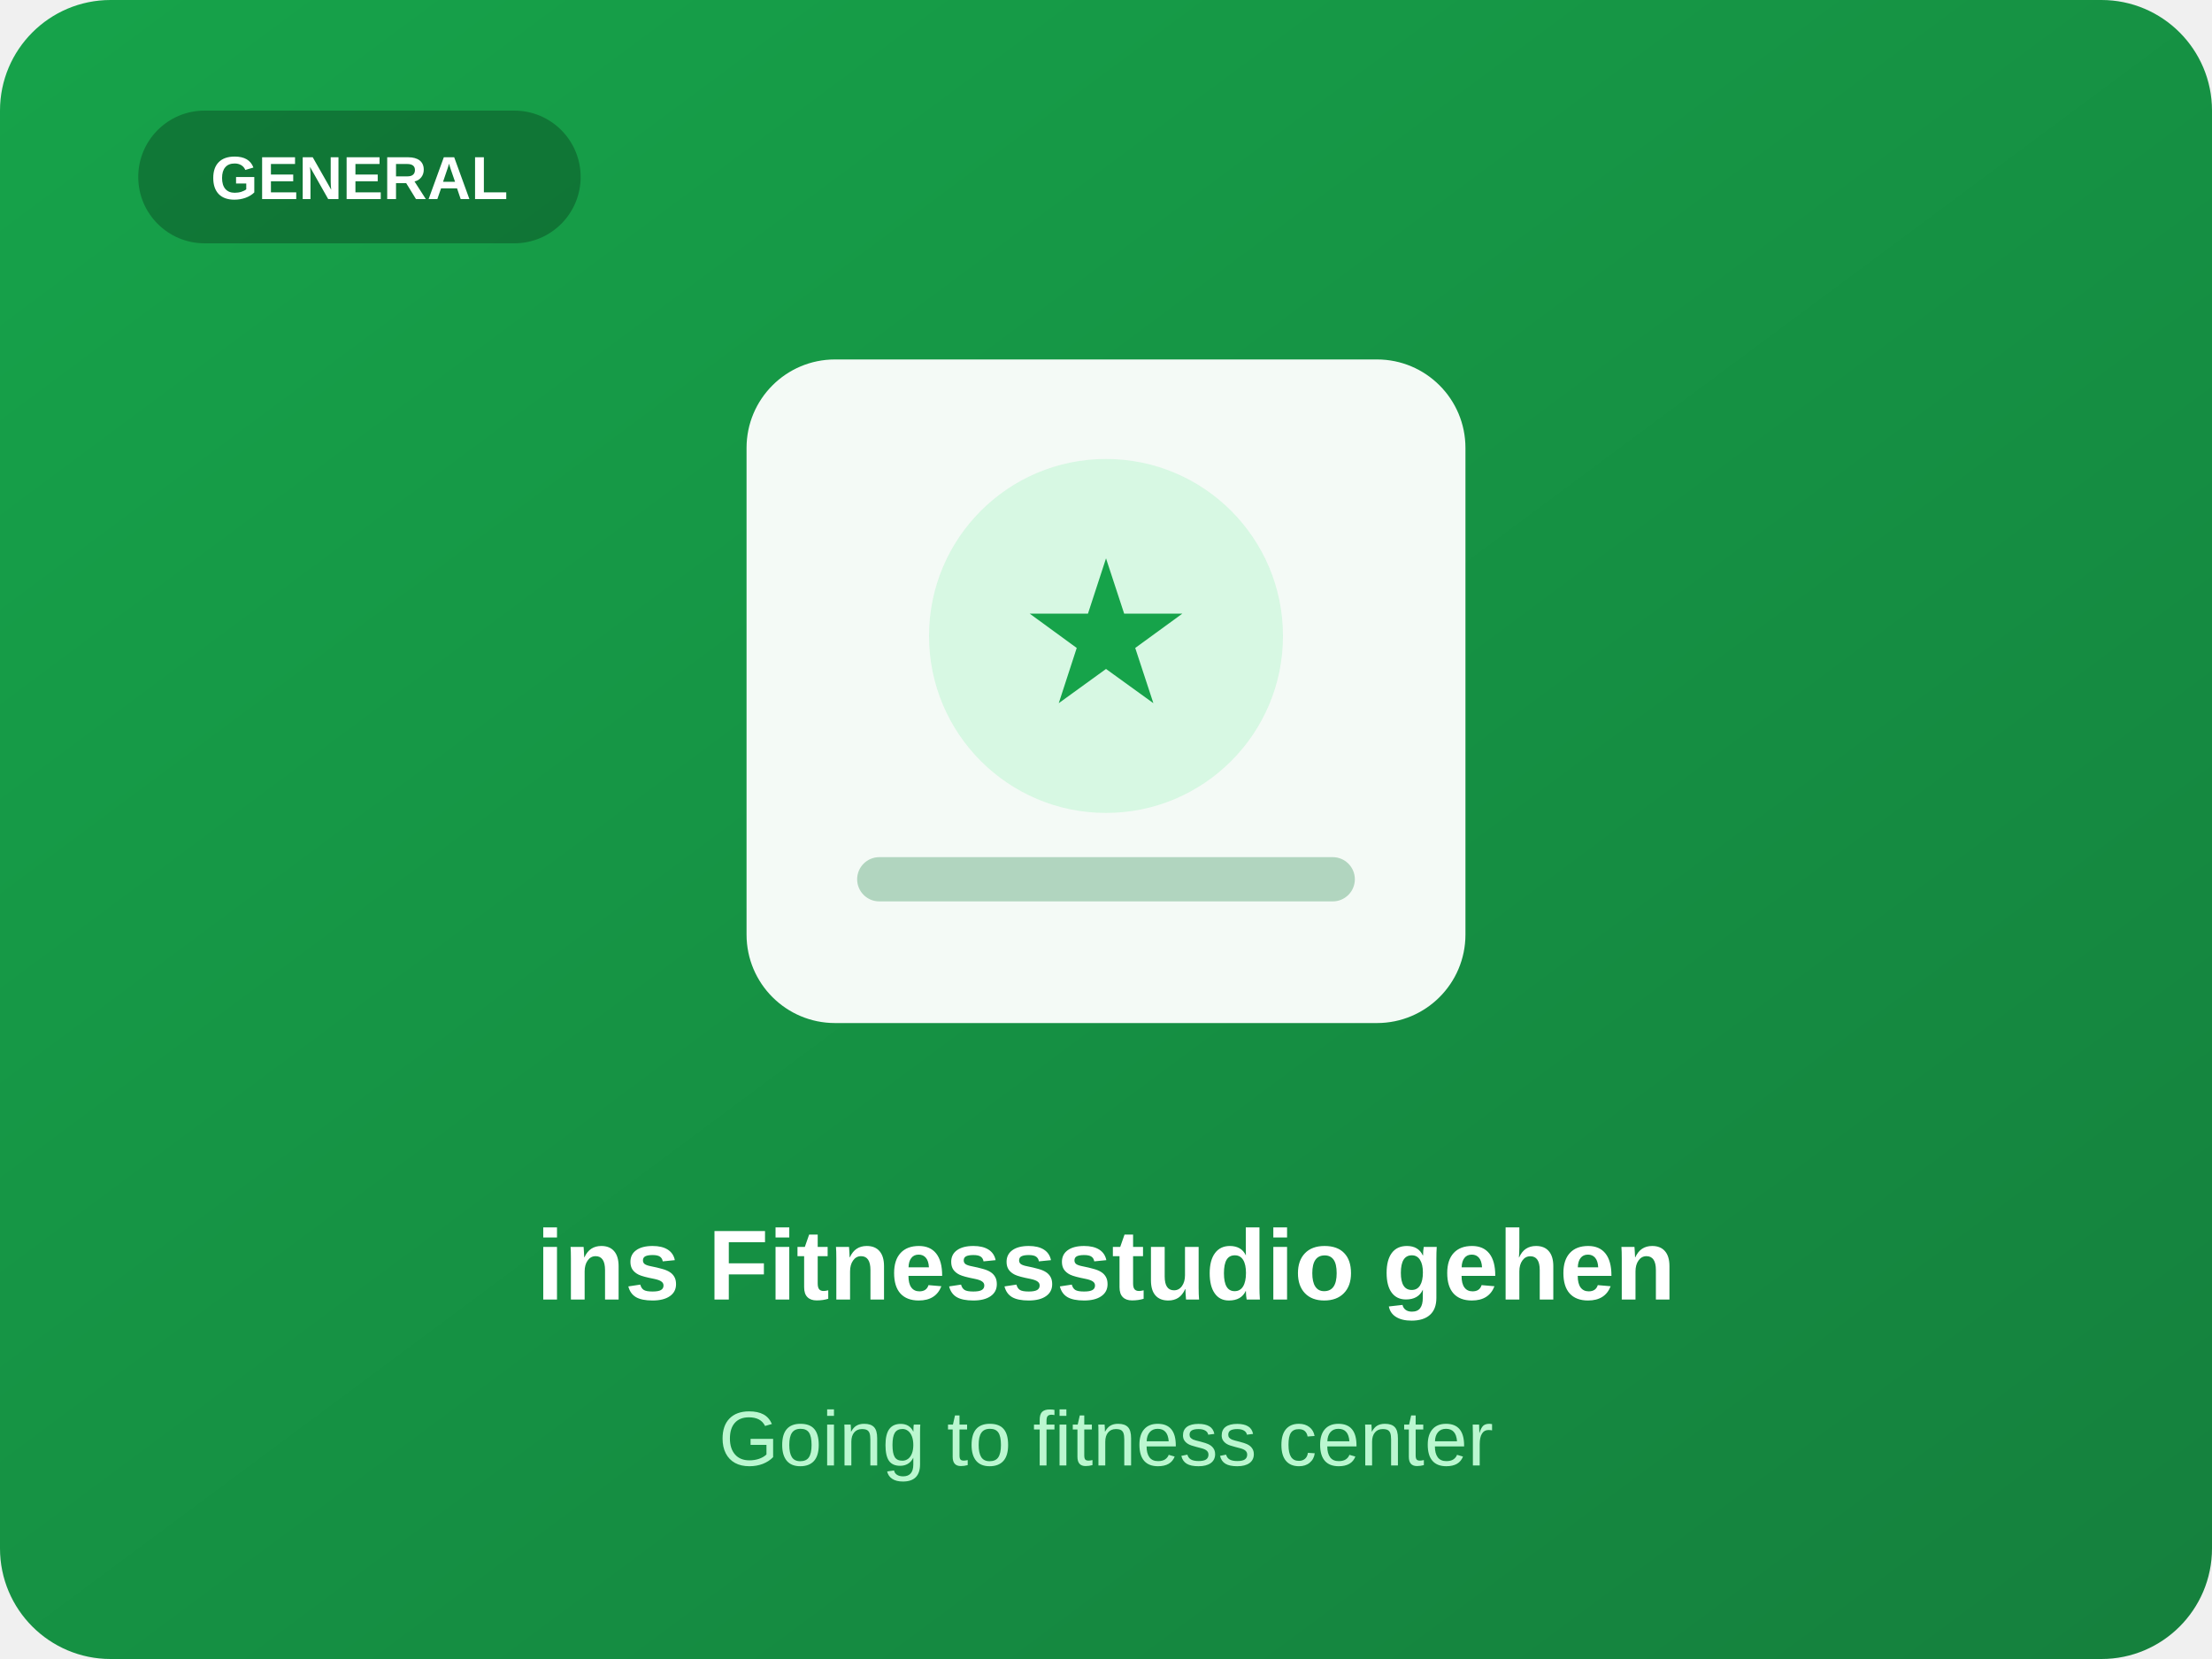
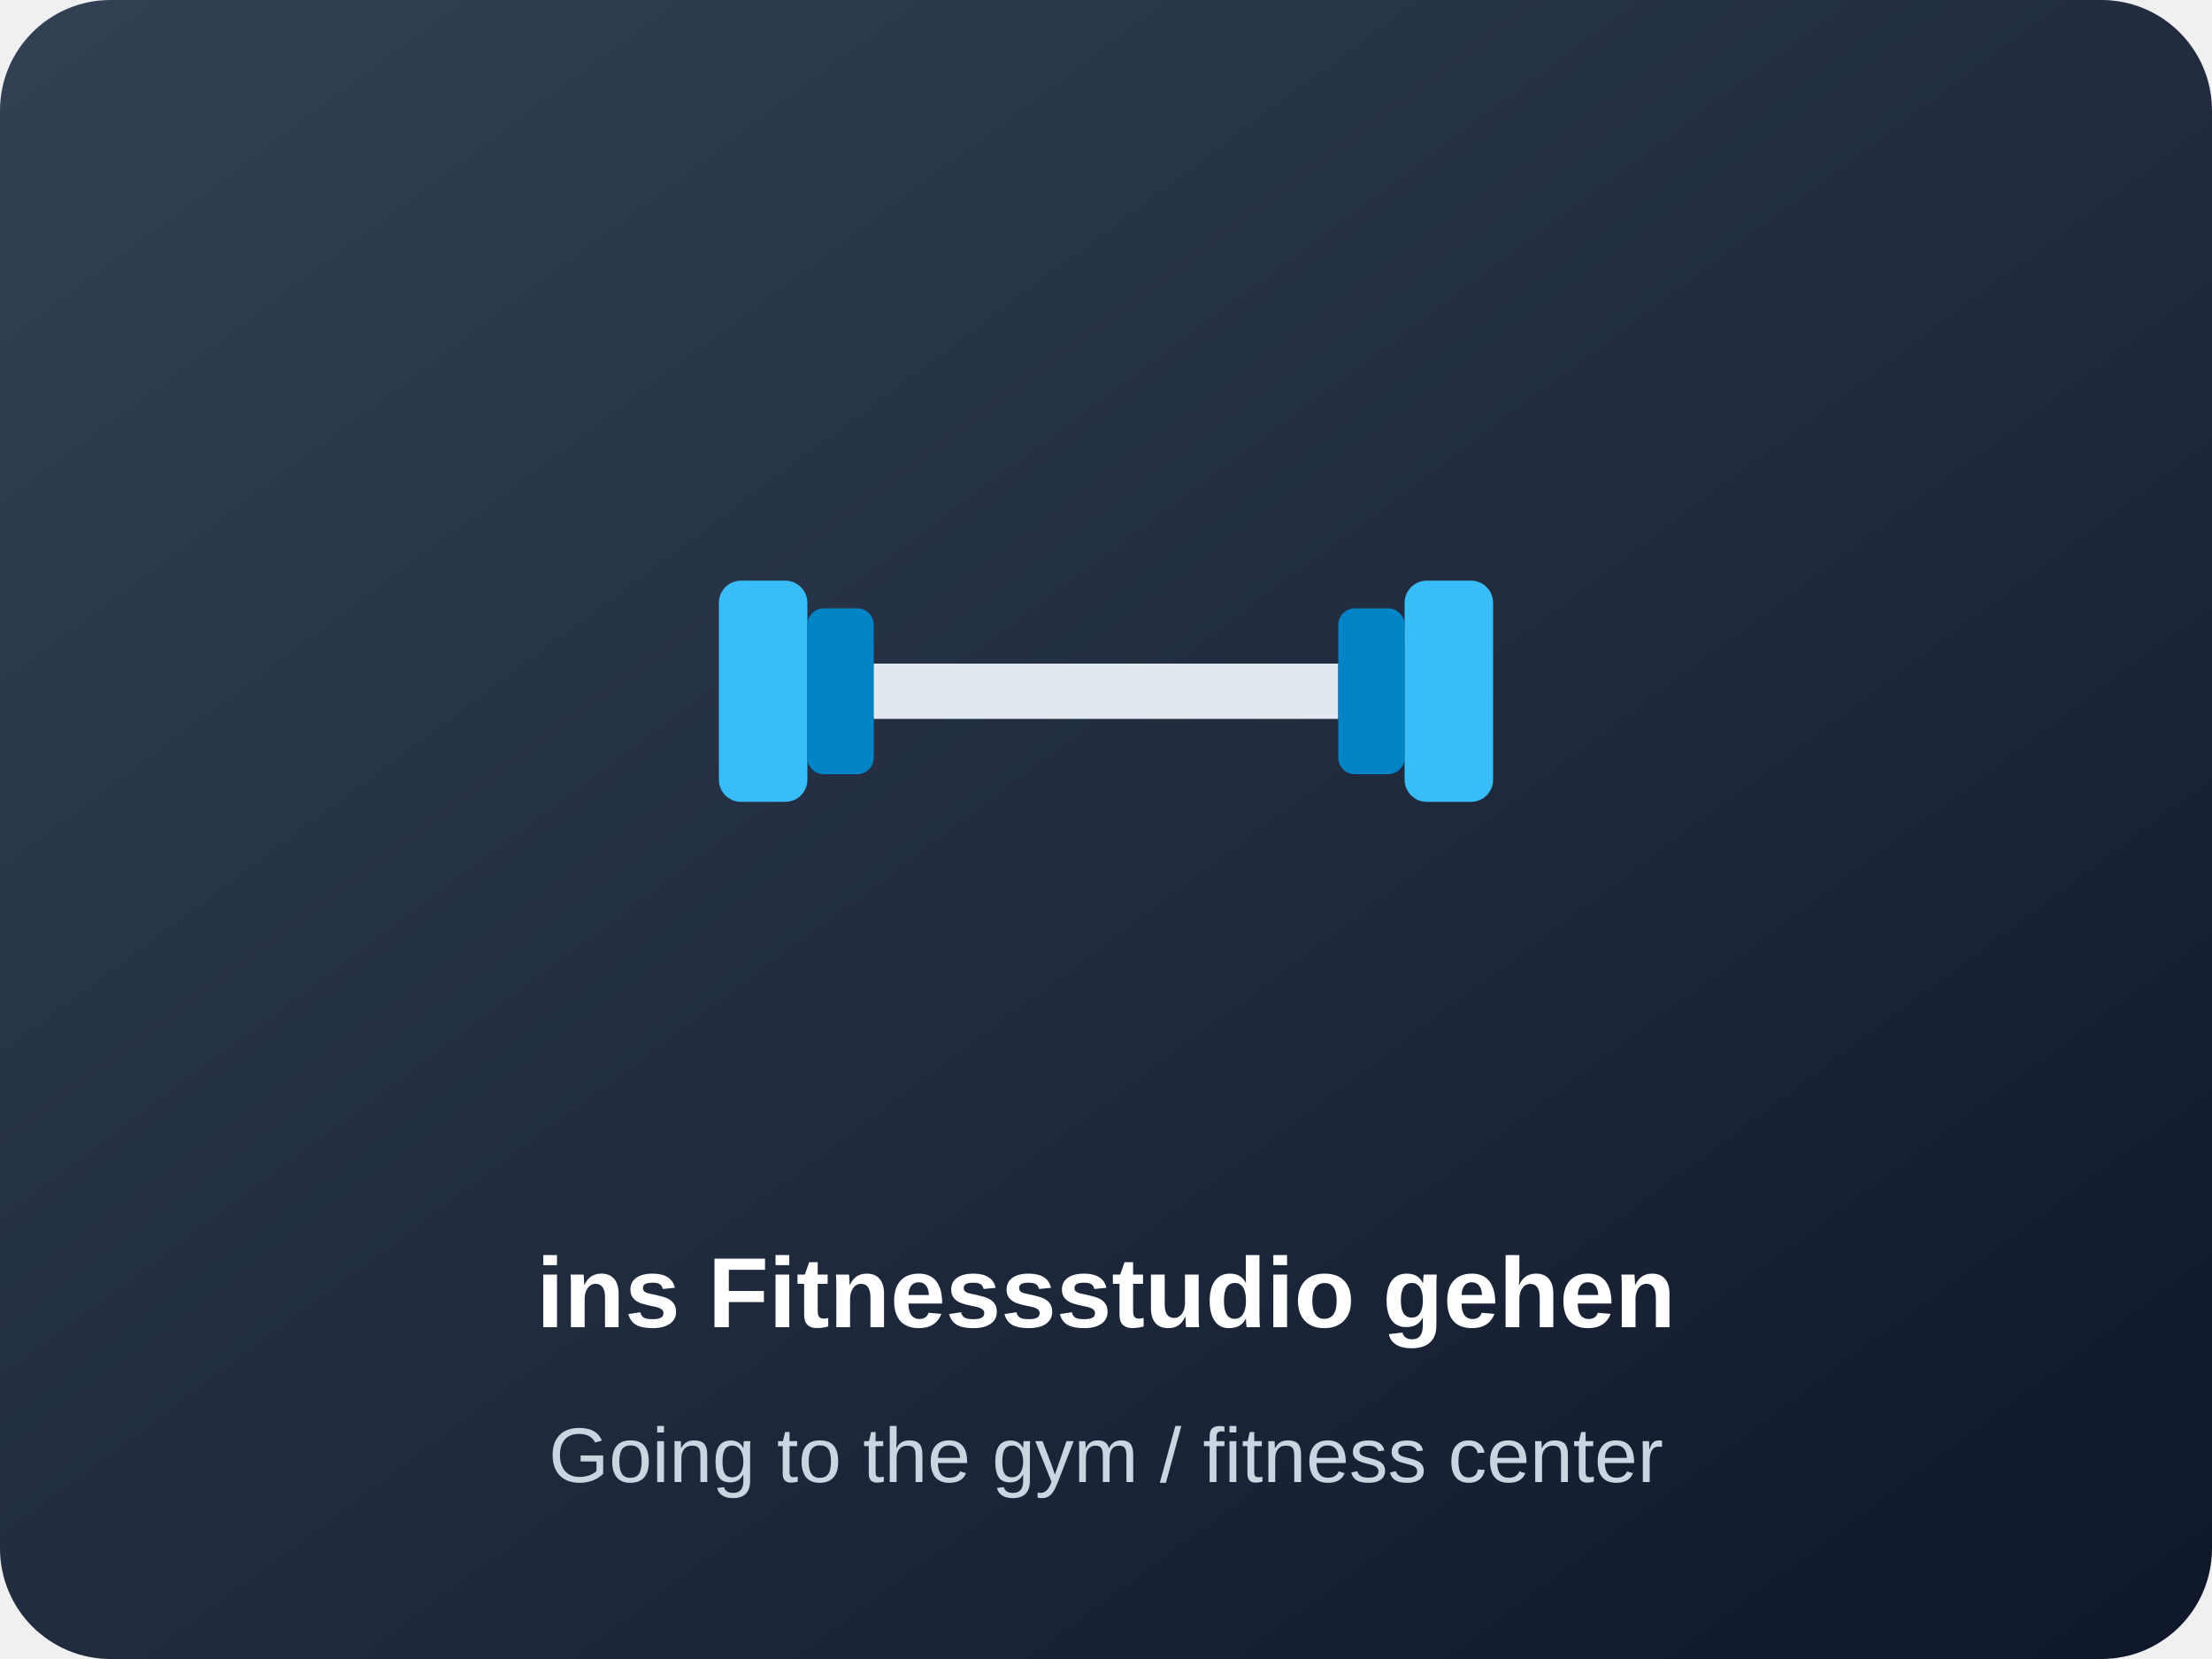
- <svg xmlns="http://www.w3.org/2000/svg" viewBox="0 0 400 300" width="100%" height="100%">
+ <svg xmlns="http://www.w3.org/2000/svg" viewBox="0 0 400 300">
  <defs>
-     <linearGradient id="bg_244" x1="0%" y1="0%" x2="100%" y2="100%">
-       <stop offset="0%" stop-color="#16A34A" />
-       <stop offset="100%" stop-color="#15803D" />
+     <linearGradient id="bg244" x1="0%" y1="0%" x2="100%" y2="100%">
+       <stop offset="0%" stop-color="#334155" />
+       <stop offset="100%" stop-color="#0F172A" />
    </linearGradient>
  </defs>
-   <rect width="400" height="300" rx="20" fill="url(#bg_244)" />
-   <rect x="25" y="20" width="80" height="24" rx="12" fill="#000000" fill-opacity="0.25" />
-   <text x="65" y="36" font-family="Arial, sans-serif" font-size="11" font-weight="bold" fill="#FFFFFF" text-anchor="middle">GENERAL</text>
-   <rect x="135" y="65" width="130" height="120" rx="16" fill="#FFFFFF" fill-opacity="0.95" />
-   <circle cx="200" cy="115" r="32" fill="#BBF7D0" fill-opacity="0.5" />
-   <text x="200" y="127" font-family="Arial, sans-serif" font-size="36" font-weight="bold" fill="#16A34A" text-anchor="middle">★</text>
-   <rect x="155" y="155" width="90" height="8" rx="4" fill="#15803D" fill-opacity="0.3" />
-   <text x="200" y="235" font-family="Arial, sans-serif" font-size="18" font-weight="bold" fill="#FFFFFF" text-anchor="middle">ins Fitnessstudio gehen</text>
-   <text x="200" y="265" font-family="Arial, sans-serif" font-size="14" fill="#BBF7D0" text-anchor="middle">Going to fitness center</text>
+   <rect width="400" height="300" rx="20" fill="url(#bg244)" />
+   <g transform="translate(130, 95)">
+     <rect x="0" y="10" width="16" height="40" rx="4" fill="#38BDF8" />
+     <rect x="16" y="15" width="12" height="30" rx="3" fill="#0284C7" />
+     <rect x="28" y="25" width="84" height="10" fill="#E2E8F0" />
+     <rect x="112" y="15" width="12" height="30" rx="3" fill="#0284C7" />
+     <rect x="124" y="10" width="16" height="40" rx="4" fill="#38BDF8" />
+   </g>
+   <text x="200" y="240" font-family="Arial, sans-serif" font-size="18" font-weight="bold" fill="#FFFFFF" text-anchor="middle">ins Fitnessstudio gehen</text>
+   <text x="200" y="268" font-family="Arial, sans-serif" font-size="14" fill="#CBD5E1" text-anchor="middle">Going to the gym / fitness center</text>
</svg>
